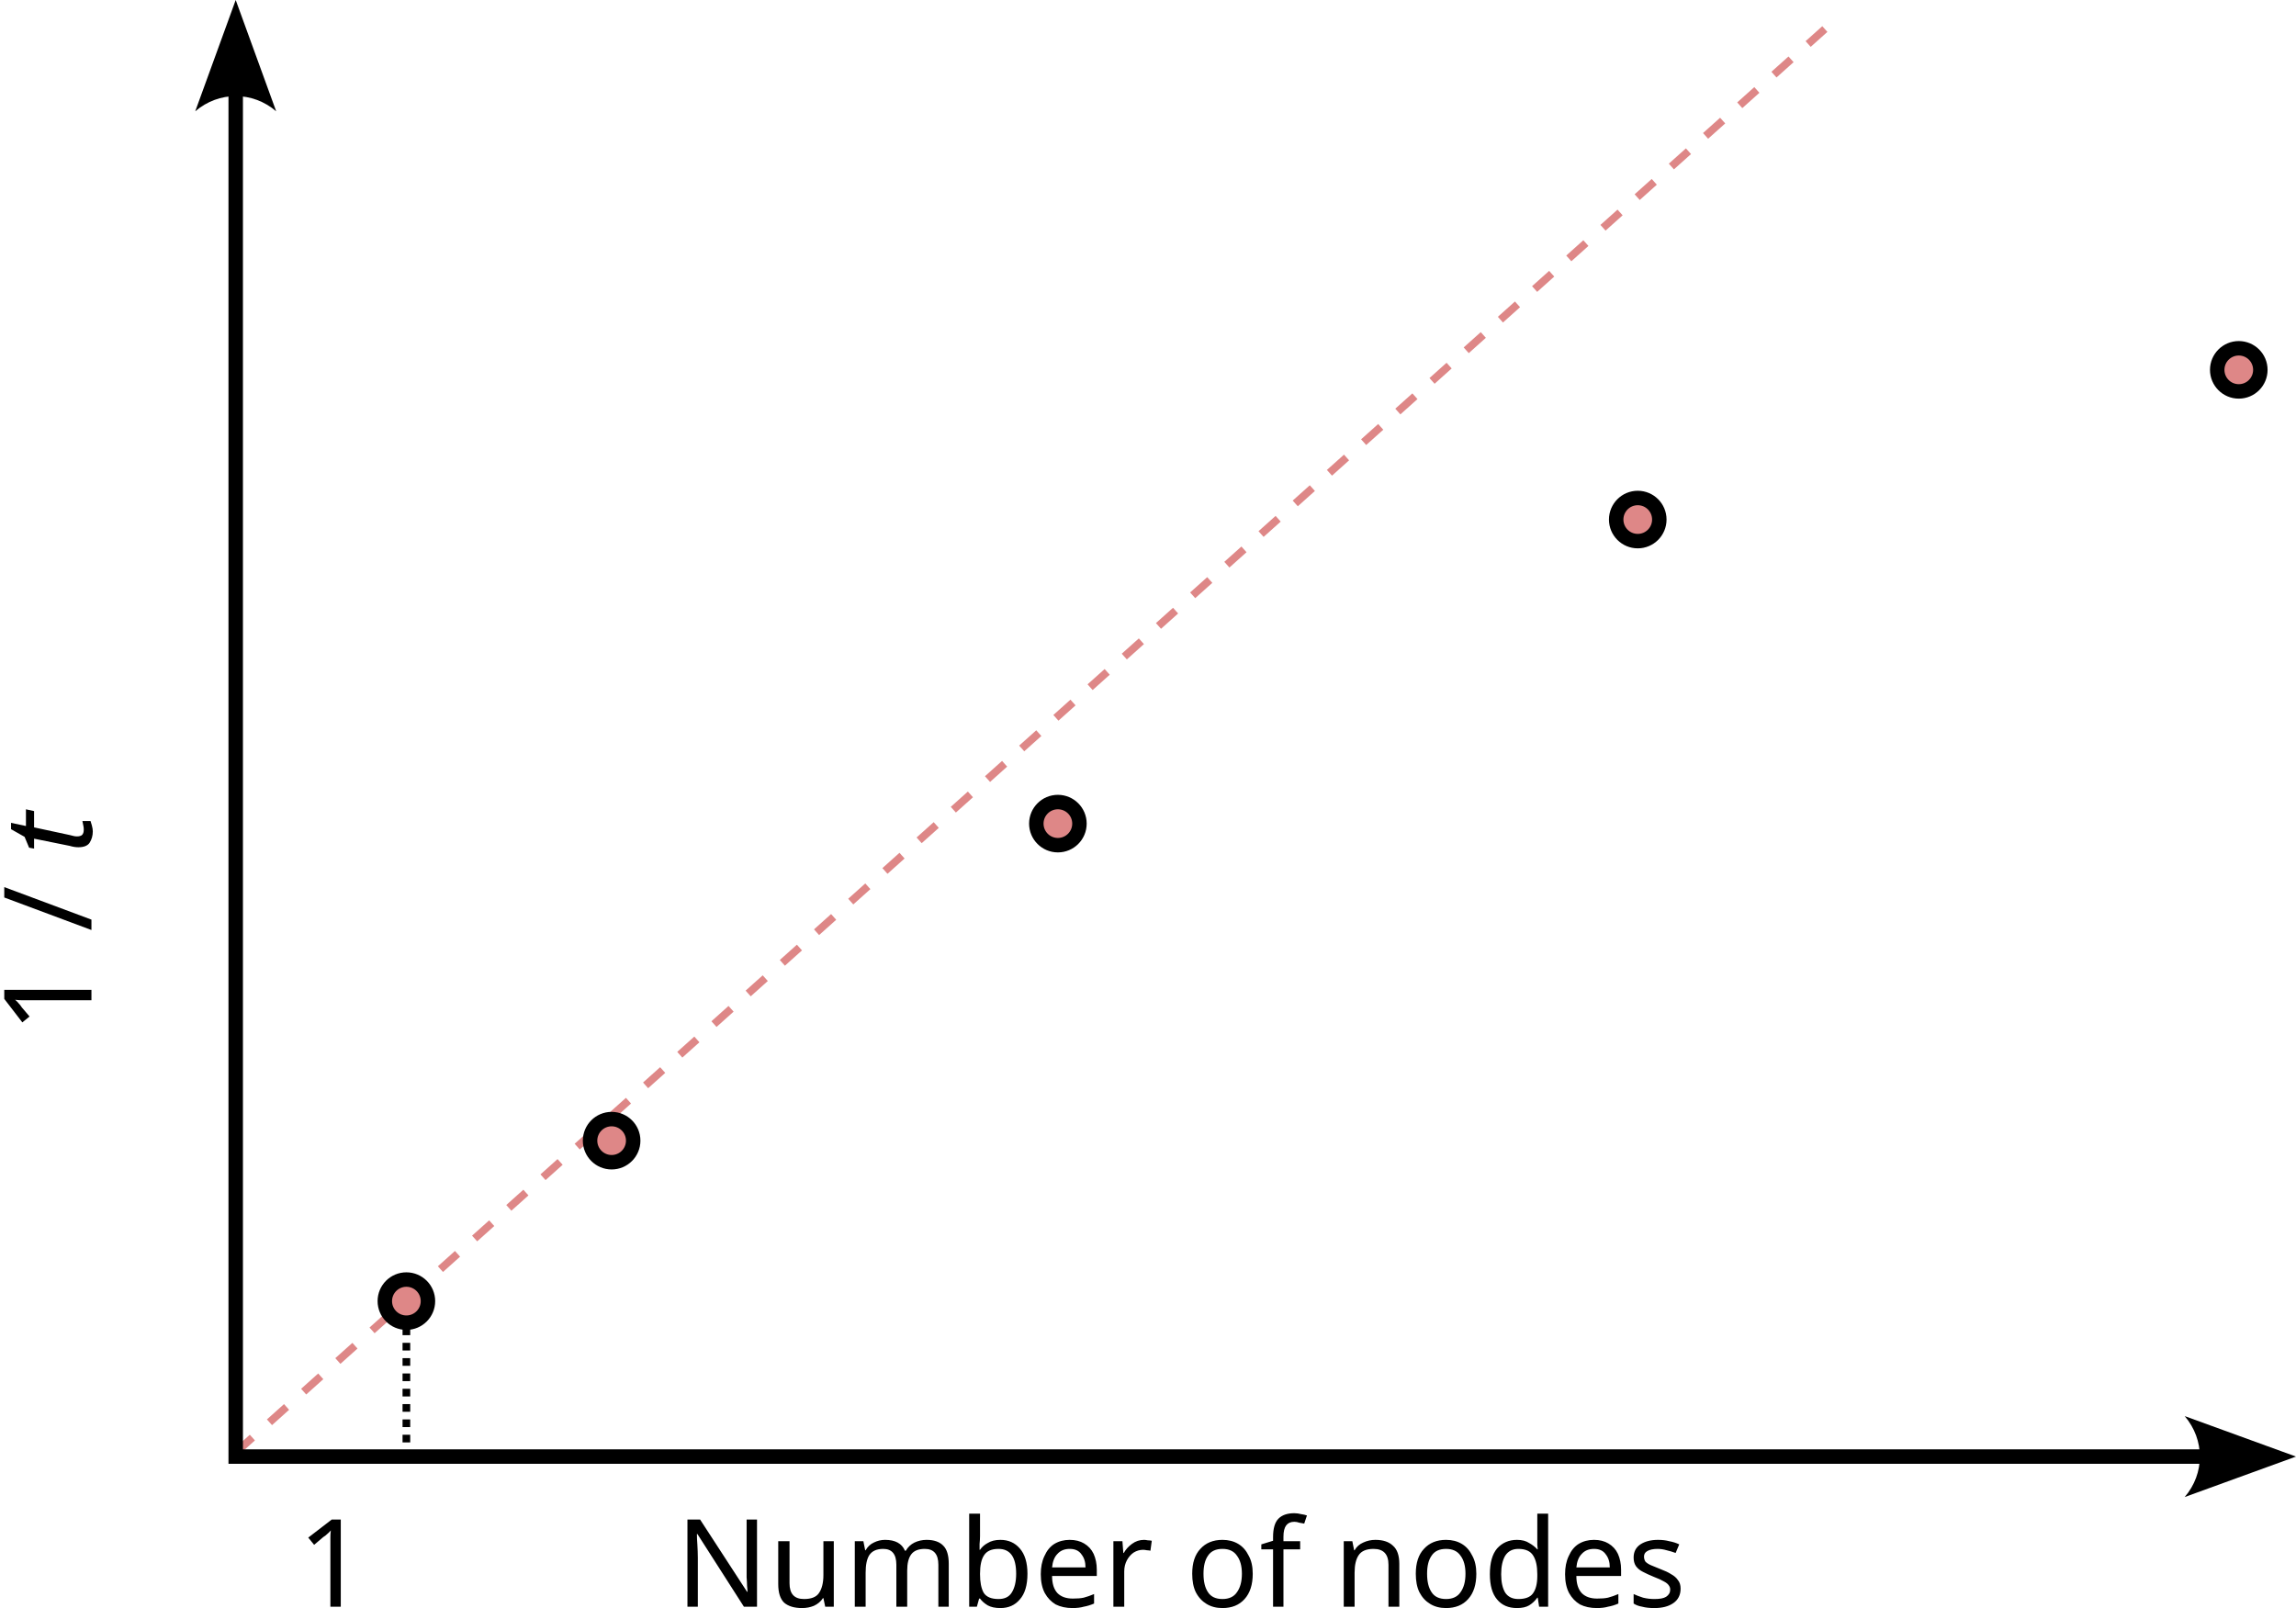
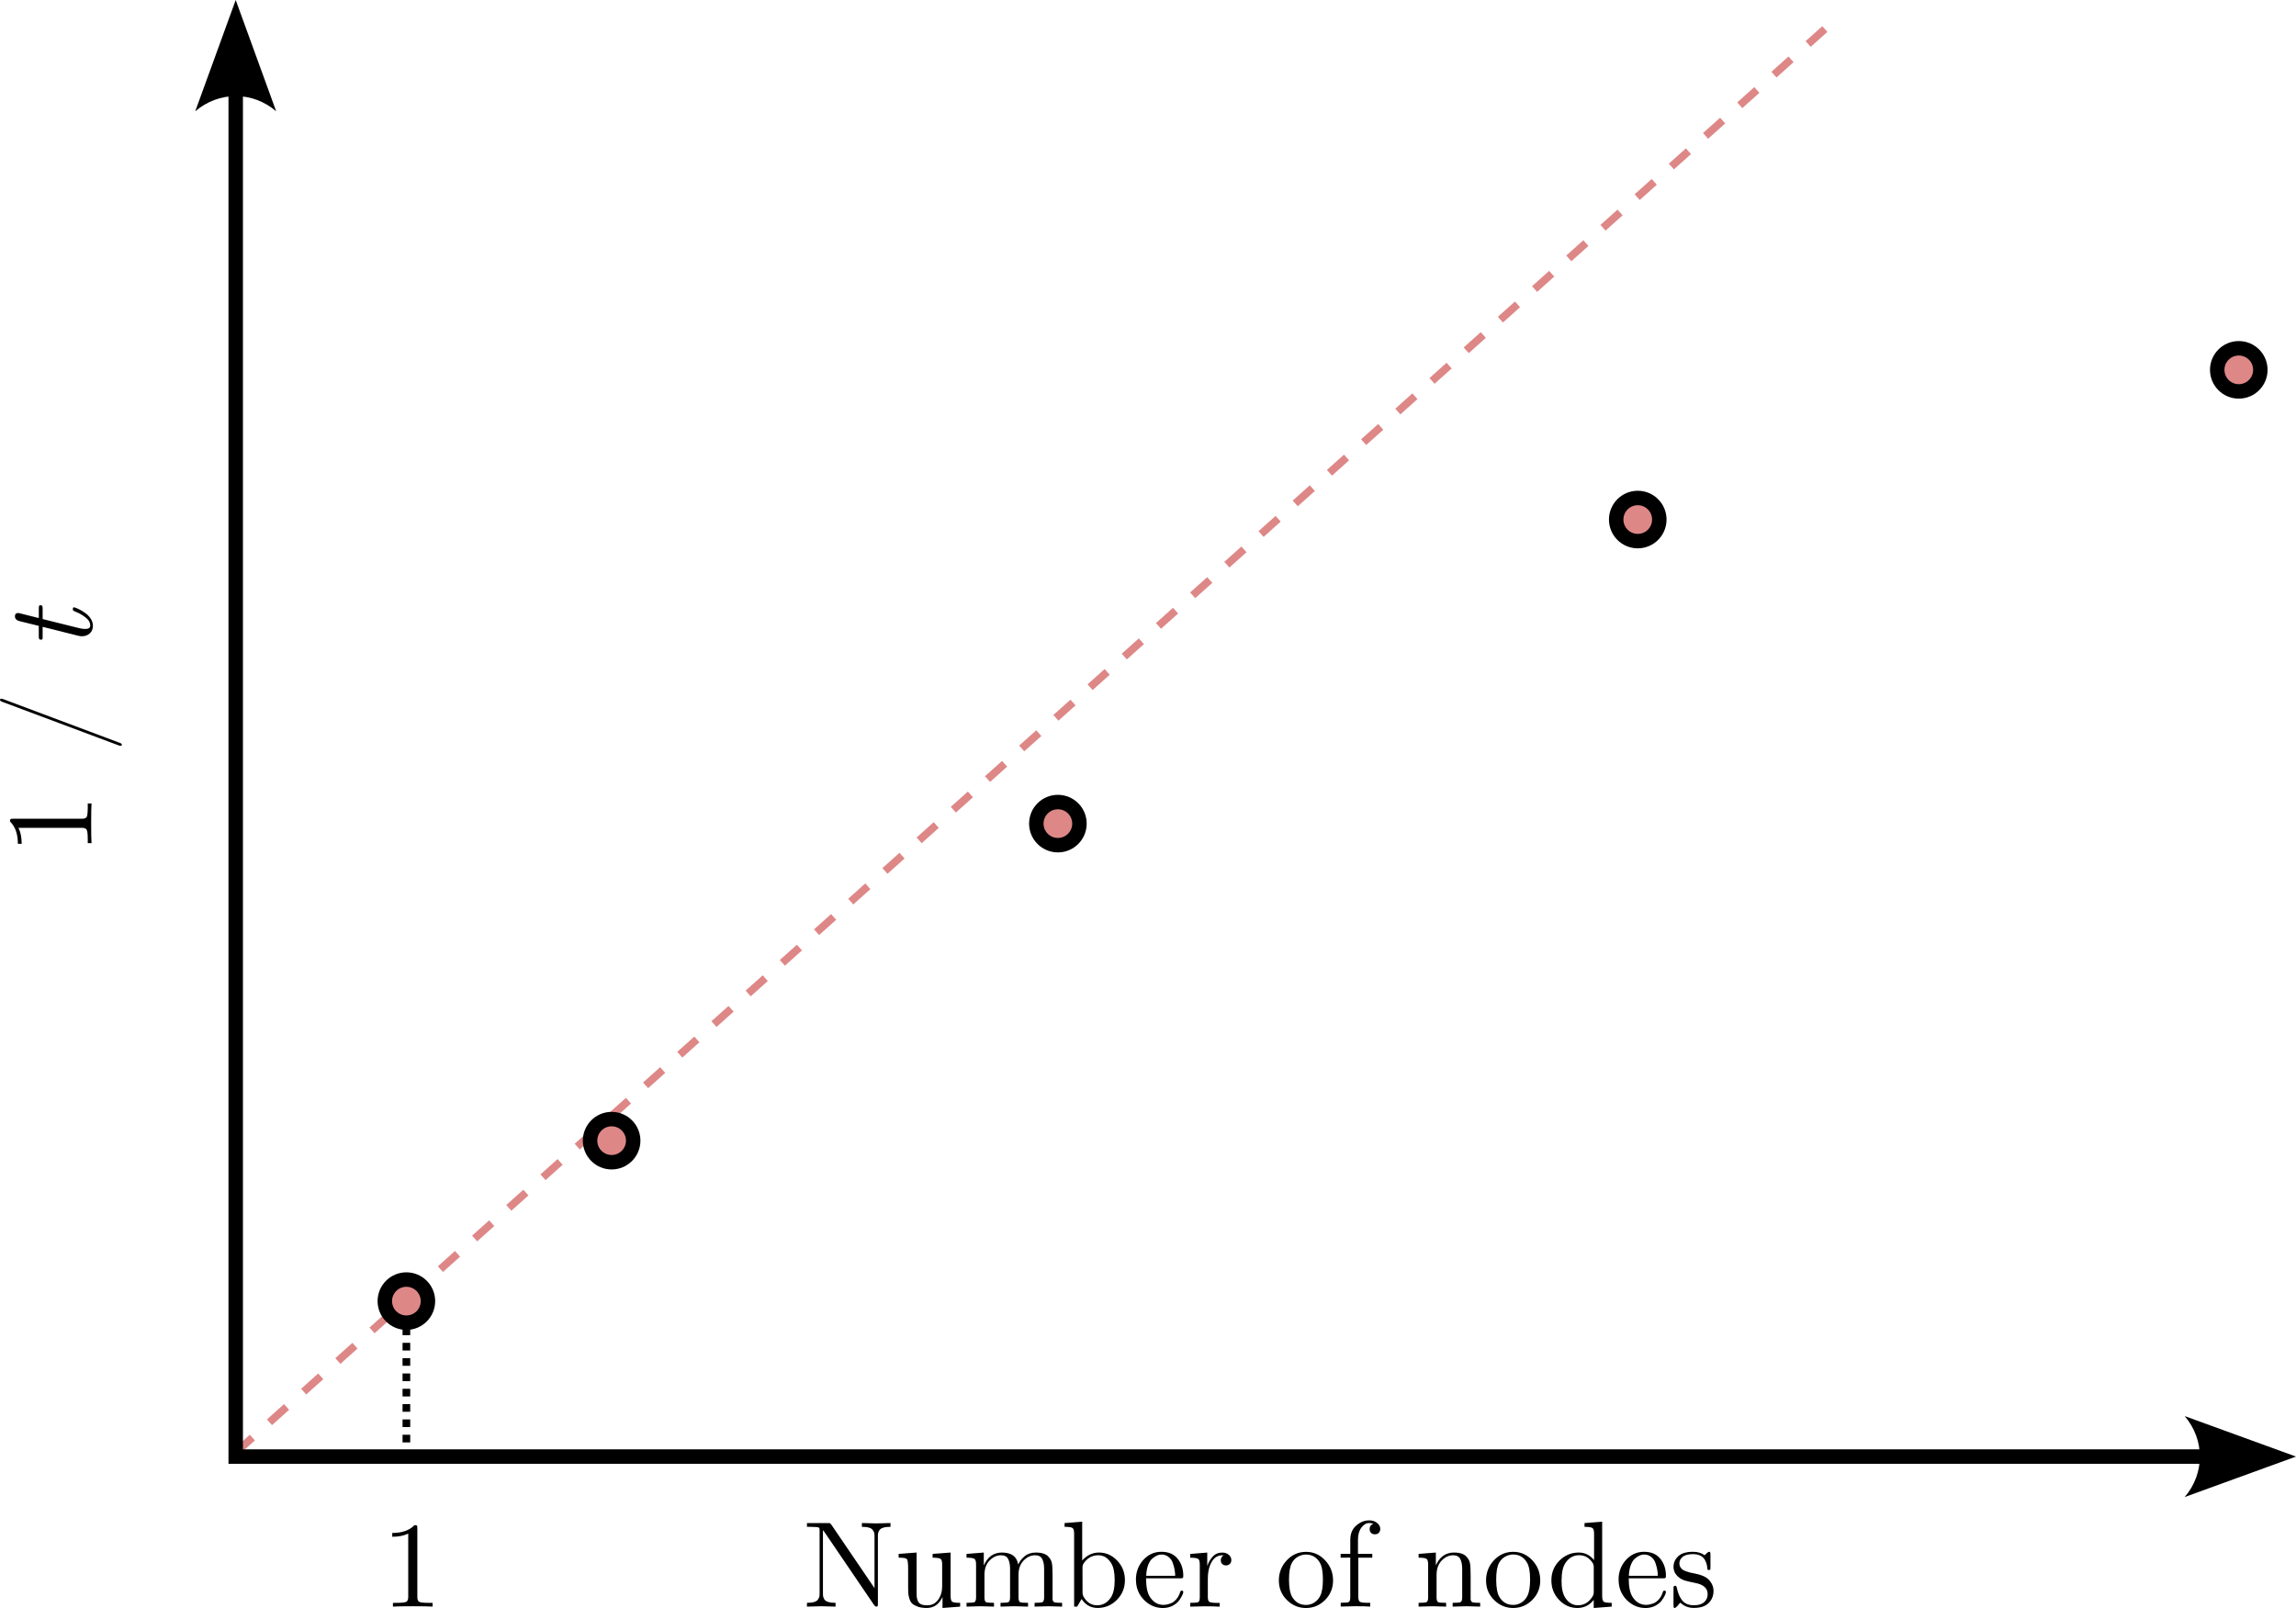
<svg xmlns="http://www.w3.org/2000/svg" width="79.424mm" height="55.628mm" viewBox="0 0 79.424 55.628" version="1.1" id="svg1">
  <defs id="defs1">
    <marker style="overflow:visible" id="ConcaveTriangle" refX="0" refY="0" orient="auto-start-reverse" markerWidth="1" markerHeight="1" viewBox="0 0 1 1" preserveAspectRatio="xMidYMid">
      <path transform="scale(0.7)" d="M -2,-4 9,0 -2,4 c 2,-2.33 2,-5.66 0,-8 z" style="fill:context-stroke;fill-rule:evenodd;stroke:none" id="path7" />
    </marker>
  </defs>
  <g id="layer1" transform="translate(-49.56334,-69.46314)">
    <path style="fill:none;stroke:#de8787;stroke-width:0.265px;stroke-linecap:butt;stroke-linejoin:miter;stroke-dasharray:0.794, 0.794;stroke-dashoffset:0;stroke-opacity:1" d="M 57.702,119.726 112.689,70.468" id="path8" />
    <path style="fill:none;stroke:#000000;stroke-width:0.265px;stroke-linecap:butt;stroke-linejoin:miter;stroke-dasharray:0.265, 0.265;stroke-dashoffset:0;stroke-opacity:1" d="m 63.621,114.328 v 5.52" id="path9" />
    <path style="fill:none;stroke:#000000;stroke-width:0.5;stroke-linecap:butt;stroke-linejoin:miter;stroke-dasharray:none;stroke-opacity:1;marker-start:url(#ConcaveTriangle);marker-end:url(#ConcaveTriangle)" d="M 57.717,72.613 V 119.853 H 125.837" id="path1" />
-     <text xml:space="preserve" style="font-style:normal;font-variant:normal;font-weight:normal;font-stretch:normal;font-size:4.233px;line-height:1.25;font-family:'CMU Serif';-inkscape-font-specification:'CMU Serif';text-align:center;text-anchor:middle;stroke-width:0.265" x="-94.802" y="52.73" id="text1" transform="rotate(-90)">
-       <tspan id="tspan1" style="font-style:normal;font-variant:normal;font-weight:normal;font-stretch:normal;font-family:'CMU Serif';-inkscape-font-specification:'CMU Serif';text-align:center;text-anchor:middle;stroke-width:0.265" x="-94.802" y="52.73">1 / <tspan style="font-style:italic;font-variant:normal;font-weight:500;font-stretch:normal;font-family:'CMU Serif';-inkscape-font-specification:'CMU Serif Medium Italic'" id="tspan2">t</tspan>
-       </tspan>
-     </text>
-     <text xml:space="preserve" style="font-style:normal;font-variant:normal;font-weight:normal;font-stretch:normal;font-size:4.233px;line-height:1.25;font-family:'CMU Serif';-inkscape-font-specification:'CMU Serif';text-align:center;text-anchor:middle;stroke-width:0.265" x="93.161" y="125.044" id="text4">
-       <tspan id="tspan4" style="font-style:normal;font-variant:normal;font-weight:normal;font-stretch:normal;font-family:'CMU Serif';-inkscape-font-specification:'CMU Serif';text-align:center;text-anchor:middle;stroke-width:0.265" x="93.161" y="125.044">Number of nodes</tspan>
-     </text>
+     <g id="text1" style="font-size:4.233px;line-height:1.25;font-family:'CMU Serif';-inkscape-font-specification:'CMU Serif';text-align:center;text-anchor:middle;stroke-width:0.265" transform="rotate(-90)" aria-label="1 / t">
+       <path d="m -98.655,50.313 v -0.131 q 0.508,0 0.77,-0.271 0.072,0 0.085,0.017 0.013,0.017 0.013,0.093 v 2.375 q 0,0.127 0.059,0.165 0.064,0.038 0.334,0.038 h 0.135 v 0.131 q -0.148,-0.013 -0.686,-0.013 -0.538,0 -0.686,0.013 v -0.131 h 0.135 q 0.267,0 0.33,-0.038 0.064,-0.038 0.064,-0.165 v -2.193 q -0.22,0.11 -0.555,0.11 z m 3.391,3.416 q 0,-0.021 0.017,-0.068 l 1.494,-3.992 q 0,-0.004 0.009,-0.025 0.013,-0.025 0.017,-0.038 0.009,-0.017 0.021,-0.03 0.013,-0.013 0.03,-0.013 0.042,0 0.042,0.051 0,0.004 -0.013,0.055 l -1.499,3.996 q -0.025,0.072 -0.042,0.093 -0.013,0.021 -0.038,0.021 -0.038,0 -0.038,-0.051 z" id="path2" />
+       <path style="font-style:italic;font-weight:500;-inkscape-font-specification:'CMU Serif Medium Italic'" d="m -91.593,50.986 q 0,-0.055 0.025,-0.068 0.03,-0.013 0.093,-0.013 h 0.36 l 0.165,-0.673 q 0.042,-0.152 0.165,-0.152 0.114,0 0.114,0.11 0,0.03 -0.017,0.089 l -0.157,0.627 h 0.339 q 0.042,0 0.059,0.004 0.017,0 0.03,0.013 0.017,0.009 0.017,0.034 0,0.055 -0.03,0.068 -0.025,0.013 -0.089,0.013 h -0.36 l -0.313,1.257 q -0.03,0.119 -0.03,0.216 0,0.174 0.114,0.174 0.161,0 0.284,-0.161 0.127,-0.161 0.203,-0.36 0.025,-0.059 0.034,-0.068 0.013,-0.013 0.051,-0.013 0.064,0 0.064,0.042 0,0.013 -0.025,0.076 -0.025,0.064 -0.08,0.165 -0.055,0.097 -0.127,0.191 -0.072,0.089 -0.182,0.157 -0.11,0.064 -0.229,0.064 -0.161,0 -0.262,-0.11 -0.097,-0.11 -0.097,-0.271 0,-0.059 0.021,-0.144 l 0.305,-1.215 h -0.339 q -0.042,0 -0.059,0 -0.017,-0.004 -0.034,-0.013 -0.013,-0.013 -0.013,-0.038 z" id="path3" />
+     </g>
+     <path d="m 77.478,125.044 v -0.131 q 0.152,0 0.25,-0.03 0.097,-0.03 0.131,-0.085 0.038,-0.059 0.047,-0.097 0.009,-0.038 0.009,-0.102 v -2.21 q 0,-0.059 -0.017,-0.072 -0.013,-0.017 -0.085,-0.025 -0.127,-0.008 -0.212,-0.008 H 77.478 v -0.131 h 0.72 q 0.059,0 0.076,0.008 0.017,0.008 0.047,0.047 l 1.494,2.197 v -1.808 q 0,-0.064 -0.009,-0.102 -0.009,-0.038 -0.047,-0.093 -0.034,-0.059 -0.131,-0.089 -0.097,-0.03 -0.25,-0.03 v -0.131 q 0.444,0.013 0.495,0.013 0.051,0 0.495,-0.013 v 0.131 q -0.152,0 -0.25,0.03 -0.097,0.03 -0.135,0.089 -0.034,0.055 -0.042,0.093 -0.009,0.038 -0.009,0.102 v 2.337 q 0,0.068 -0.009,0.089 -0.009,0.021 -0.051,0.021 -0.03,0 -0.072,-0.055 l -1.727,-2.54 q -0.017,-0.025 -0.042,-0.051 v 2.201 q 0,0.064 0.009,0.102 0.009,0.038 0.042,0.097 0.038,0.055 0.135,0.085 0.097,0.03 0.25,0.03 v 0.131 q -0.445,-0.013 -0.495,-0.013 -0.051,0 -0.495,0.013 z m 3.171,-1.693 v -0.131 l 0.622,-0.047 v 1.405 q 0,0.102 0.009,0.161 0.009,0.059 0.042,0.127 0.034,0.068 0.114,0.102 0.08,0.03 0.207,0.03 0.229,0 0.368,-0.186 0.144,-0.191 0.144,-0.47 v -0.754 q 0,-0.157 -0.055,-0.195 -0.055,-0.042 -0.275,-0.042 v -0.131 l 0.622,-0.047 v 1.503 q 0,0.157 0.055,0.199 0.055,0.038 0.275,0.038 v 0.131 l -0.61,0.047 v -0.381 q -0.178,0.381 -0.546,0.381 -0.186,0 -0.313,-0.047 -0.127,-0.047 -0.191,-0.106 -0.064,-0.059 -0.097,-0.174 -0.034,-0.114 -0.038,-0.182 -0.004,-0.072 -0.004,-0.207 v -0.635 q 0,-0.288 -0.042,-0.339 -0.042,-0.051 -0.288,-0.051 z m 2.349,1.693 v -0.131 q 0.224,0 0.275,-0.025 0.055,-0.03 0.055,-0.165 v -1.135 q 0,-0.157 -0.055,-0.195 -0.055,-0.042 -0.275,-0.042 v -0.131 l 0.597,-0.047 v 0.445 q 0.199,-0.445 0.627,-0.445 0.495,0 0.563,0.415 0.072,-0.161 0.224,-0.288 0.152,-0.127 0.389,-0.127 0.318,0 0.445,0.157 0.093,0.106 0.11,0.224 0.021,0.119 0.021,0.423 v 0.809 q 0.004,0.089 0.072,0.11 0.068,0.017 0.258,0.017 v 0.131 q -0.432,-0.013 -0.474,-0.013 -0.034,0 -0.478,0.013 v -0.131 q 0.224,0 0.275,-0.025 0.055,-0.03 0.055,-0.165 v -0.986 q 0,-0.216 -0.068,-0.343 -0.064,-0.127 -0.246,-0.127 -0.22,0 -0.398,0.186 -0.174,0.182 -0.174,0.491 v 0.779 q 0,0.135 0.051,0.165 0.055,0.025 0.279,0.025 v 0.131 q -0.432,-0.013 -0.474,-0.013 -0.034,0 -0.478,0.013 v -0.131 q 0.224,0 0.275,-0.025 0.055,-0.03 0.055,-0.165 v -0.986 q 0,-0.216 -0.068,-0.343 -0.064,-0.127 -0.246,-0.127 -0.22,0 -0.398,0.186 -0.174,0.182 -0.174,0.491 v 0.779 q 0,0.135 0.051,0.165 0.055,0.025 0.279,0.025 v 0.131 q -0.432,-0.013 -0.474,-0.013 -0.034,0 -0.478,0.013 z m 3.391,-2.76 v -0.131 l 0.61,-0.047 v 1.342 q 0.246,-0.275 0.58,-0.275 0.364,0 0.631,0.279 0.267,0.279 0.267,0.677 0,0.402 -0.279,0.682 -0.279,0.279 -0.665,0.279 -0.351,0 -0.555,-0.309 -0.148,0.258 -0.152,0.262 h -0.106 v -2.523 q 0,-0.157 -0.055,-0.195 -0.055,-0.042 -0.275,-0.042 z m 0.622,2.278 q 0,0.089 0.059,0.178 0.169,0.258 0.444,0.258 0.296,0 0.478,-0.271 0.131,-0.203 0.131,-0.601 0,-0.394 -0.123,-0.588 -0.169,-0.271 -0.444,-0.271 -0.309,0 -0.5,0.271 -0.047,0.068 -0.047,0.152 z m 1.846,-0.449 q 0,-0.398 0.254,-0.682 0.258,-0.284 0.627,-0.284 0.373,0 0.563,0.241 0.195,0.241 0.195,0.588 0,0.064 -0.017,0.076 -0.017,0.013 -0.089,0.013 h -1.181 q 0,0.432 0.127,0.635 0.178,0.284 0.478,0.284 0.042,0 0.089,-0.008 0.051,-0.008 0.152,-0.042 0.102,-0.038 0.191,-0.135 0.089,-0.097 0.14,-0.25 0.013,-0.059 0.055,-0.059 0.055,0 0.055,0.051 0,0.038 -0.042,0.123 -0.038,0.08 -0.114,0.182 -0.076,0.097 -0.224,0.174 -0.148,0.072 -0.326,0.072 -0.373,0 -0.652,-0.279 -0.279,-0.284 -0.279,-0.699 z m 0.356,-0.135 h 1.003 q 0,-0.089 -0.017,-0.186 -0.013,-0.102 -0.059,-0.237 -0.042,-0.14 -0.148,-0.224 -0.102,-0.089 -0.254,-0.089 -0.068,0 -0.144,0.03 -0.072,0.03 -0.161,0.102 -0.089,0.068 -0.152,0.229 -0.059,0.157 -0.068,0.377 z m 1.524,1.067 v -0.131 q 0.224,0 0.275,-0.025 0.055,-0.03 0.055,-0.165 v -1.135 q 0,-0.157 -0.055,-0.195 -0.055,-0.042 -0.275,-0.042 v -0.131 l 0.588,-0.047 v 0.466 q 0.059,-0.182 0.186,-0.322 0.127,-0.144 0.334,-0.144 0.135,0 0.224,0.076 0.089,0.076 0.089,0.182 0,0.093 -0.059,0.14 -0.055,0.047 -0.123,0.047 -0.076,0 -0.131,-0.047 -0.051,-0.051 -0.051,-0.135 0,-0.051 0.021,-0.089 0.025,-0.042 0.042,-0.055 0.021,-0.017 0.034,-0.021 -0.009,-0.004 -0.047,-0.004 -0.233,0 -0.368,0.233 -0.131,0.233 -0.131,0.563 v 0.652 q 0,0.123 0.051,0.161 0.051,0.038 0.271,0.038 h 0.089 v 0.131 q -0.169,-0.013 -0.538,-0.013 -0.051,0 -0.131,0.004 -0.08,0 -0.186,0.004 -0.106,0.004 -0.165,0.004 z m 3.344,-0.229 q -0.279,-0.275 -0.279,-0.677 0,-0.402 0.271,-0.694 0.275,-0.296 0.669,-0.296 0.385,0 0.66,0.292 0.275,0.292 0.275,0.699 0,0.398 -0.279,0.677 -0.275,0.275 -0.66,0.275 -0.377,0 -0.656,-0.275 z m 0.072,-0.711 q 0,0.411 0.106,0.597 0.165,0.284 0.483,0.284 0.157,0 0.288,-0.085 0.131,-0.085 0.203,-0.229 0.093,-0.186 0.093,-0.567 0,-0.406 -0.11,-0.588 -0.165,-0.275 -0.478,-0.275 -0.135,0 -0.271,0.072 -0.131,0.072 -0.212,0.212 -0.102,0.186 -0.102,0.58 z m 1.786,-0.754 v -0.131 h 0.334 v -0.487 q 0,-0.313 0.203,-0.491 0.203,-0.182 0.453,-0.182 0.165,0 0.271,0.089 0.11,0.089 0.11,0.207 0,0.08 -0.051,0.135 -0.047,0.051 -0.135,0.051 -0.085,0 -0.135,-0.051 -0.047,-0.055 -0.047,-0.131 0,-0.135 0.127,-0.178 -0.064,-0.03 -0.14,-0.03 -0.152,0 -0.271,0.157 -0.119,0.157 -0.119,0.419 v 0.491 h 0.495 v 0.131 h -0.483 v 1.363 q 0,0.123 0.051,0.161 0.051,0.038 0.271,0.038 h 0.089 v 0.131 q -0.169,-0.013 -0.538,-0.013 -0.051,0 -0.131,0.004 -0.08,0 -0.186,0.004 -0.106,0.004 -0.165,0.004 v -0.131 q 0.224,0 0.275,-0.025 0.055,-0.03 0.055,-0.165 v -1.372 z m 2.697,1.693 v -0.131 q 0.224,0 0.275,-0.025 0.055,-0.03 0.055,-0.165 v -1.135 q 0,-0.157 -0.055,-0.195 -0.055,-0.042 -0.275,-0.042 v -0.131 l 0.597,-0.047 v 0.445 q 0.199,-0.445 0.627,-0.445 0.318,0 0.445,0.157 0.093,0.106 0.11,0.224 0.021,0.119 0.021,0.423 v 0.809 q 0.004,0.089 0.072,0.11 0.068,0.017 0.258,0.017 v 0.131 q -0.432,-0.013 -0.474,-0.013 -0.034,0 -0.478,0.013 v -0.131 q 0.224,0 0.275,-0.025 0.055,-0.03 0.055,-0.165 v -0.986 q 0,-0.216 -0.068,-0.343 -0.064,-0.127 -0.246,-0.127 -0.22,0 -0.398,0.186 -0.174,0.182 -0.174,0.491 v 0.779 q 0,0.135 0.051,0.165 0.055,0.025 0.279,0.025 v 0.131 q -0.432,-0.013 -0.474,-0.013 -0.034,0 -0.478,0.013 z m 2.612,-0.229 q -0.279,-0.275 -0.279,-0.677 0,-0.402 0.271,-0.694 0.275,-0.296 0.669,-0.296 0.385,0 0.66,0.292 0.275,0.292 0.275,0.699 0,0.398 -0.279,0.677 -0.275,0.275 -0.66,0.275 -0.377,0 -0.656,-0.275 z m 0.072,-0.711 q 0,0.411 0.106,0.597 0.165,0.284 0.483,0.284 0.157,0 0.288,-0.085 0.131,-0.085 0.203,-0.229 0.093,-0.186 0.093,-0.567 0,-0.406 -0.11,-0.588 -0.165,-0.275 -0.478,-0.275 -0.135,0 -0.271,0.072 -0.131,0.072 -0.212,0.212 -0.102,0.186 -0.102,0.58 z m 1.909,0.03 q 0,-0.402 0.279,-0.682 0.284,-0.279 0.665,-0.279 0.322,0 0.533,0.262 v -0.914 q 0,-0.157 -0.055,-0.195 -0.055,-0.042 -0.275,-0.042 v -0.131 l 0.61,-0.047 v 2.57 q 0,0.157 0.055,0.199 0.055,0.038 0.275,0.038 v 0.131 l -0.622,0.047 v -0.279 q -0.22,0.279 -0.567,0.279 -0.364,0 -0.631,-0.279 -0.267,-0.279 -0.267,-0.677 z m 0.351,0.004 q 0,0.394 0.123,0.588 0.169,0.271 0.445,0.271 0.313,0 0.5,-0.296 0.047,-0.072 0.047,-0.157 v -0.868 q 0,-0.085 -0.047,-0.157 -0.174,-0.254 -0.457,-0.254 -0.296,0 -0.478,0.271 -0.131,0.203 -0.131,0.601 z m 1.973,-0.025 q 0,-0.398 0.254,-0.682 0.258,-0.284 0.627,-0.284 0.373,0 0.563,0.241 0.195,0.241 0.195,0.588 0,0.064 -0.017,0.076 -0.017,0.013 -0.089,0.013 h -1.181 q 0,0.432 0.127,0.635 0.178,0.284 0.478,0.284 0.042,0 0.089,-0.008 0.051,-0.008 0.152,-0.042 0.102,-0.038 0.191,-0.135 0.089,-0.097 0.14,-0.25 0.013,-0.059 0.055,-0.059 0.055,0 0.055,0.051 0,0.038 -0.042,0.123 -0.038,0.08 -0.114,0.182 -0.076,0.097 -0.224,0.174 -0.148,0.072 -0.326,0.072 -0.373,0 -0.652,-0.279 -0.279,-0.284 -0.279,-0.699 z m 0.356,-0.135 h 1.003 q 0,-0.089 -0.017,-0.186 -0.013,-0.102 -0.059,-0.237 -0.042,-0.14 -0.148,-0.224 -0.102,-0.089 -0.254,-0.089 -0.068,0 -0.144,0.03 -0.072,0.03 -0.161,0.102 -0.089,0.068 -0.152,0.229 -0.059,0.157 -0.068,0.377 z m 1.545,1.012 v -0.559 q 0,-0.047 0,-0.064 0.004,-0.017 0.017,-0.03 0.013,-0.013 0.038,-0.013 0.03,0 0.038,0.013 0.013,0.013 0.021,0.059 0.064,0.292 0.199,0.449 0.14,0.152 0.389,0.152 0.237,0 0.356,-0.106 0.123,-0.106 0.123,-0.279 0,-0.309 -0.44,-0.389 -0.254,-0.051 -0.36,-0.085 -0.106,-0.034 -0.199,-0.11 -0.182,-0.148 -0.182,-0.36 0,-0.212 0.161,-0.364 0.161,-0.157 0.516,-0.157 0.237,0 0.398,0.119 0.047,-0.038 0.072,-0.068 0.055,-0.051 0.085,-0.051 0.034,0 0.038,0.021 0.008,0.021 0.008,0.08 v 0.428 q 0,0.047 -0.004,0.064 0,0.017 -0.013,0.03 -0.013,0.008 -0.038,0.008 -0.047,0 -0.051,-0.038 -0.034,-0.512 -0.495,-0.512 -0.25,0 -0.364,0.097 -0.11,0.093 -0.11,0.224 0,0.072 0.034,0.127 0.034,0.055 0.076,0.089 0.047,0.03 0.127,0.059 0.085,0.03 0.135,0.042 0.051,0.008 0.148,0.03 0.339,0.064 0.483,0.203 0.178,0.178 0.178,0.402 0,0.25 -0.169,0.419 -0.169,0.169 -0.512,0.169 -0.275,0 -0.466,-0.182 -0.025,0.025 -0.047,0.047 -0.017,0.021 -0.025,0.03 -0.004,0.008 -0.008,0.013 0,0.004 -0.004,0.008 -0.085,0.085 -0.106,0.085 -0.034,0 -0.042,-0.021 -0.004,-0.021 -0.004,-0.08 z" id="text4" style="font-size:4.233px;line-height:1.25;font-family:'CMU Serif';-inkscape-font-specification:'CMU Serif';text-align:center;text-anchor:middle;stroke-width:0.265" aria-label="Number of nodes" />
    <circle style="fill:#de8787;fill-opacity:1;stroke:#000000;stroke-width:0.5;stroke-linecap:round;stroke-linejoin:round;stroke-dasharray:none;paint-order:fill markers stroke" id="path5" cx="63.621" cy="114.475" r="0.746" />
    <circle style="fill:#de8787;fill-opacity:1;stroke:#000000;stroke-width:0.5;stroke-linecap:round;stroke-linejoin:round;stroke-dasharray:none;paint-order:fill markers stroke" id="circle6" cx="70.721" cy="108.924" r="0.746" />
    <circle style="fill:#de8787;fill-opacity:1;stroke:#000000;stroke-width:0.5;stroke-linecap:round;stroke-linejoin:round;stroke-dasharray:none;paint-order:fill markers stroke" id="circle7" cx="86.158" cy="97.956" r="0.746" />
    <circle style="fill:#de8787;fill-opacity:1;stroke:#000000;stroke-width:0.5;stroke-linecap:round;stroke-linejoin:round;stroke-dasharray:none;paint-order:fill markers stroke" id="circle8" cx="106.217" cy="87.437" r="0.746" />
-     <text xml:space="preserve" style="font-style:normal;font-variant:normal;font-weight:normal;font-stretch:normal;font-size:4.233px;line-height:1.25;font-family:'CMU Serif';-inkscape-font-specification:'CMU Serif';text-align:center;text-anchor:middle;stroke-width:0.265" x="63.814" y="125.044" id="text9">
-       <tspan id="tspan9" style="font-style:normal;font-variant:normal;font-weight:normal;font-stretch:normal;font-family:'CMU Serif';-inkscape-font-specification:'CMU Serif';text-align:center;text-anchor:middle;stroke-width:0.265" x="63.814" y="125.044">1</tspan>
-     </text>
+     <path d="m 63.132,122.627 v -0.131 q 0.508,0 0.77,-0.271 0.072,0 0.085,0.017 0.013,0.017 0.013,0.093 v 2.375 q 0,0.127 0.059,0.165 0.064,0.038 0.334,0.038 h 0.135 v 0.131 q -0.148,-0.013 -0.686,-0.013 -0.538,0 -0.686,0.013 v -0.131 h 0.135 q 0.267,0 0.33,-0.038 0.064,-0.038 0.064,-0.165 v -2.193 q -0.22,0.11 -0.555,0.11 z" id="text9" style="font-size:4.233px;line-height:1.25;font-family:'CMU Serif';-inkscape-font-specification:'CMU Serif';text-align:center;text-anchor:middle;stroke-width:0.265" aria-label="1" />
    <circle style="fill:#de8787;fill-opacity:1;stroke:#000000;stroke-width:0.5;stroke-linecap:round;stroke-linejoin:round;stroke-dasharray:none;paint-order:fill markers stroke" id="circle9" cx="127.008" cy="82.258" r="0.746" />
  </g>
</svg>
